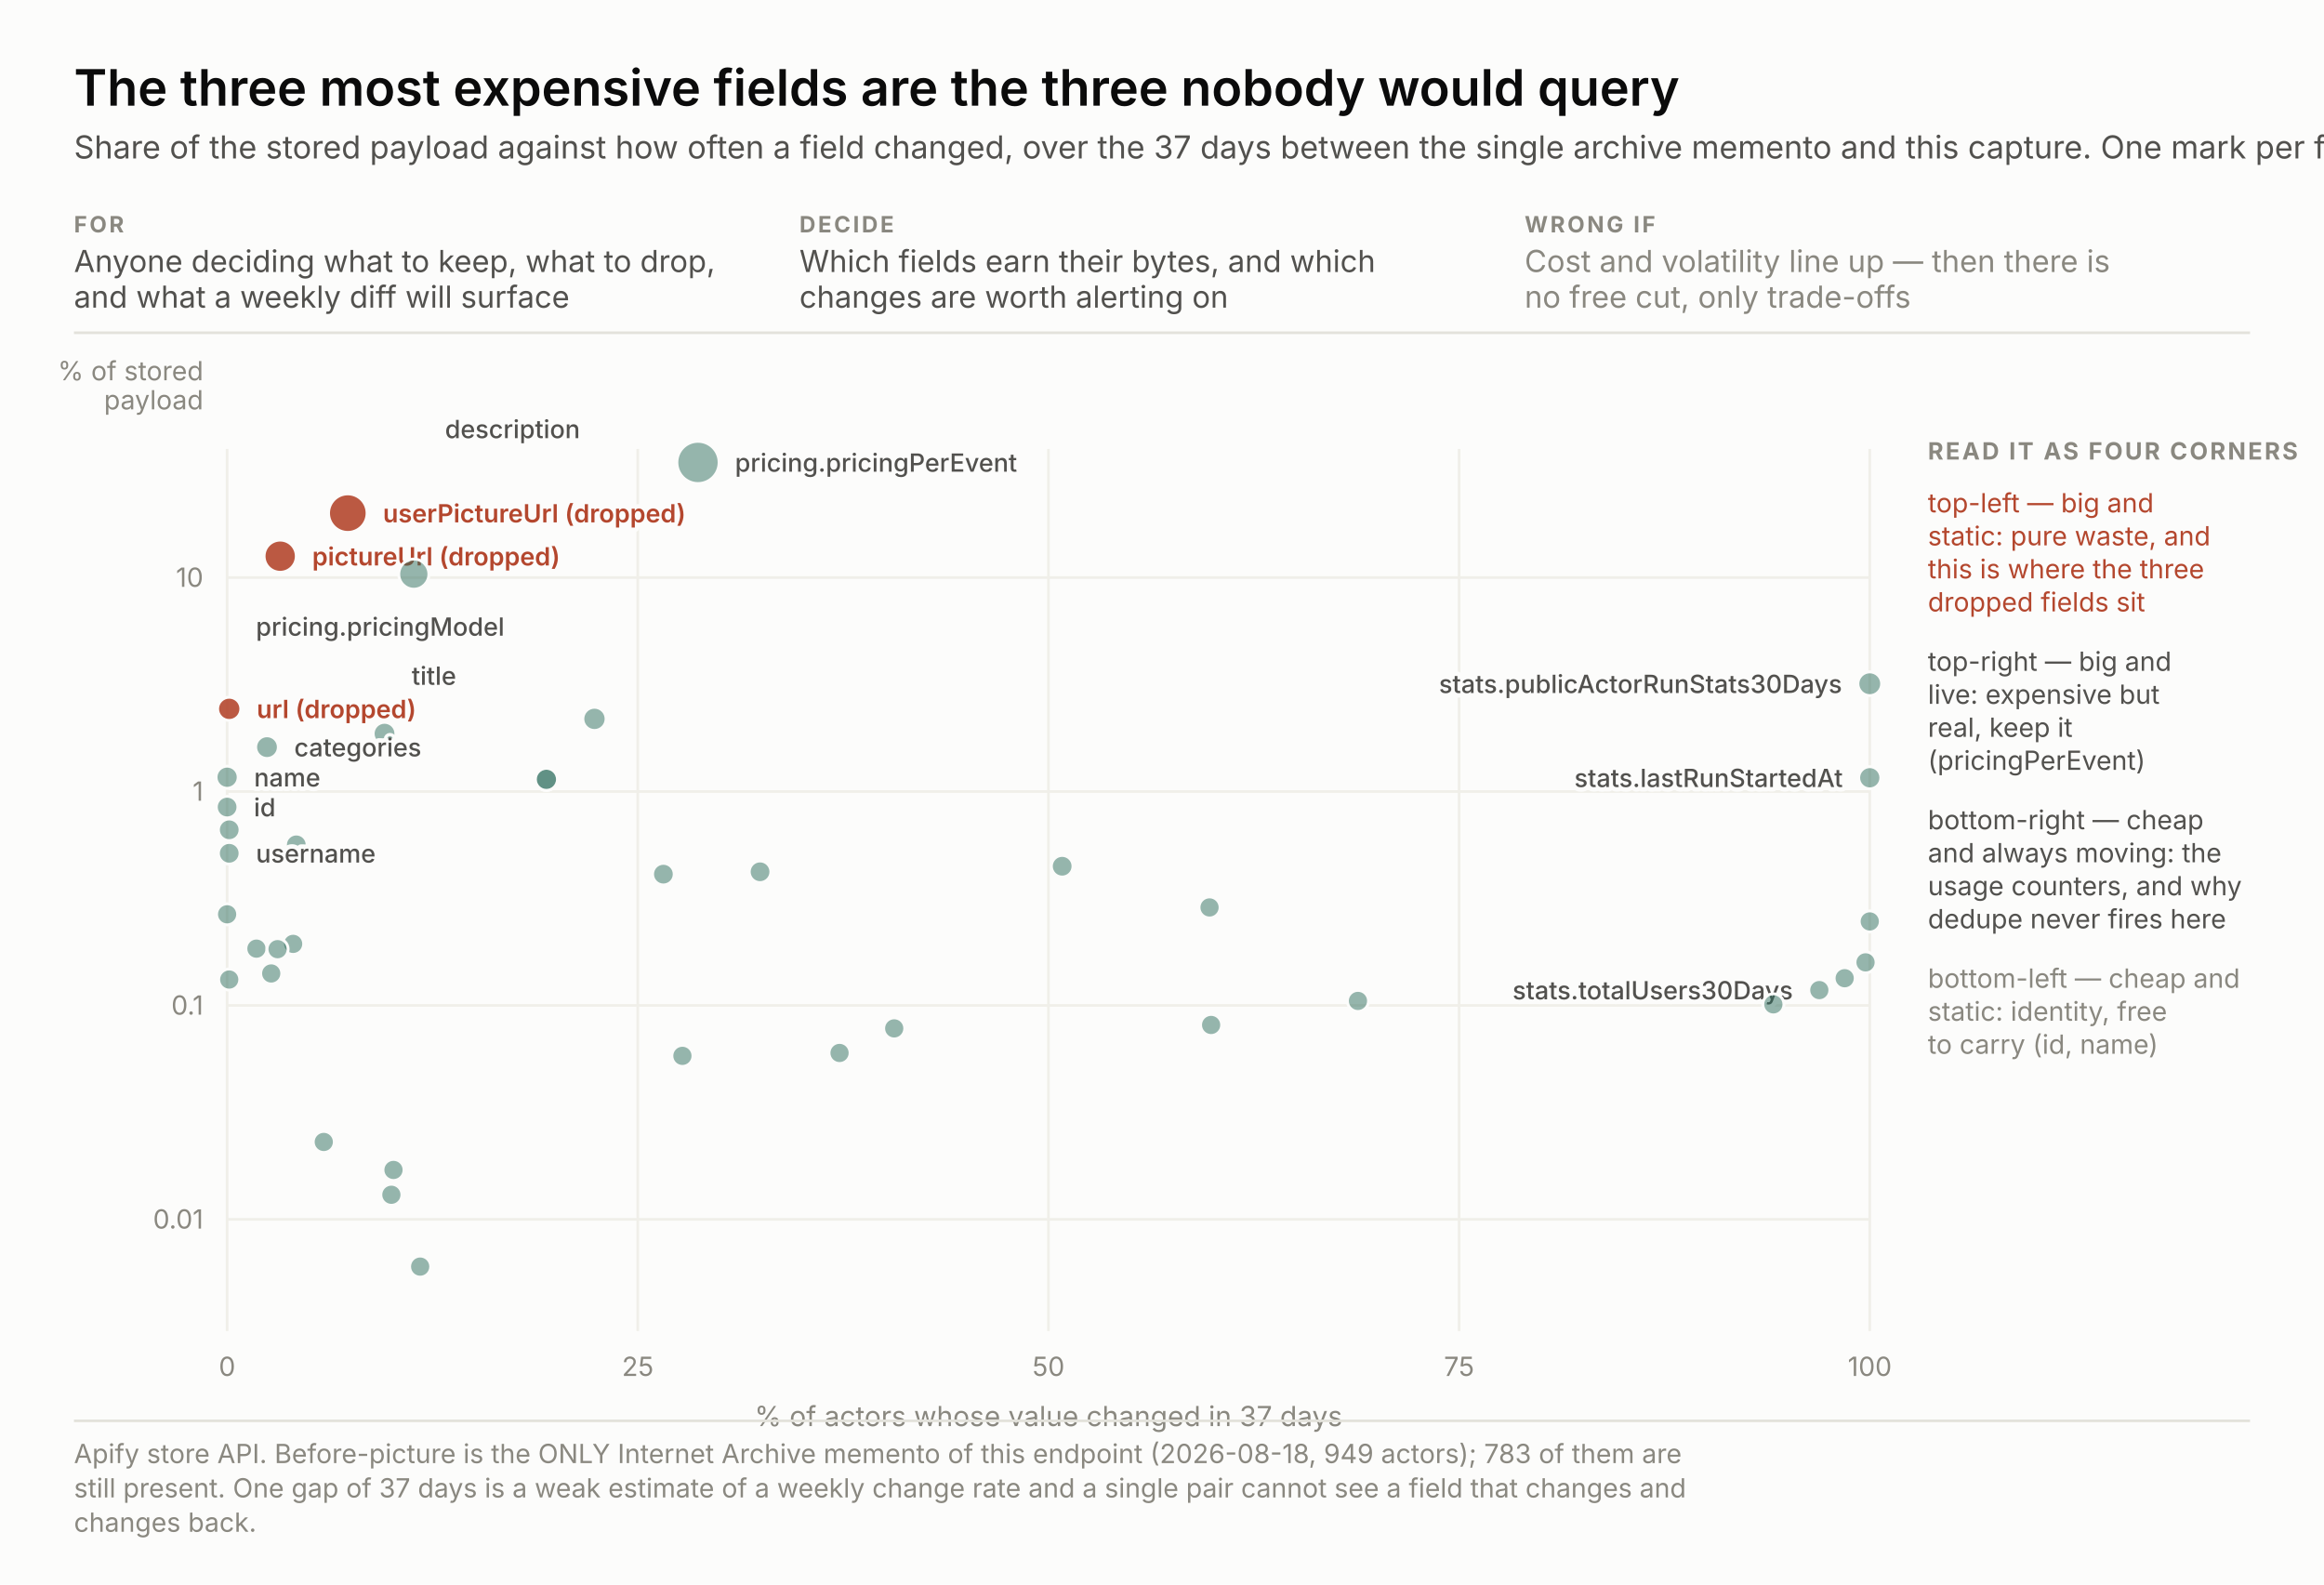
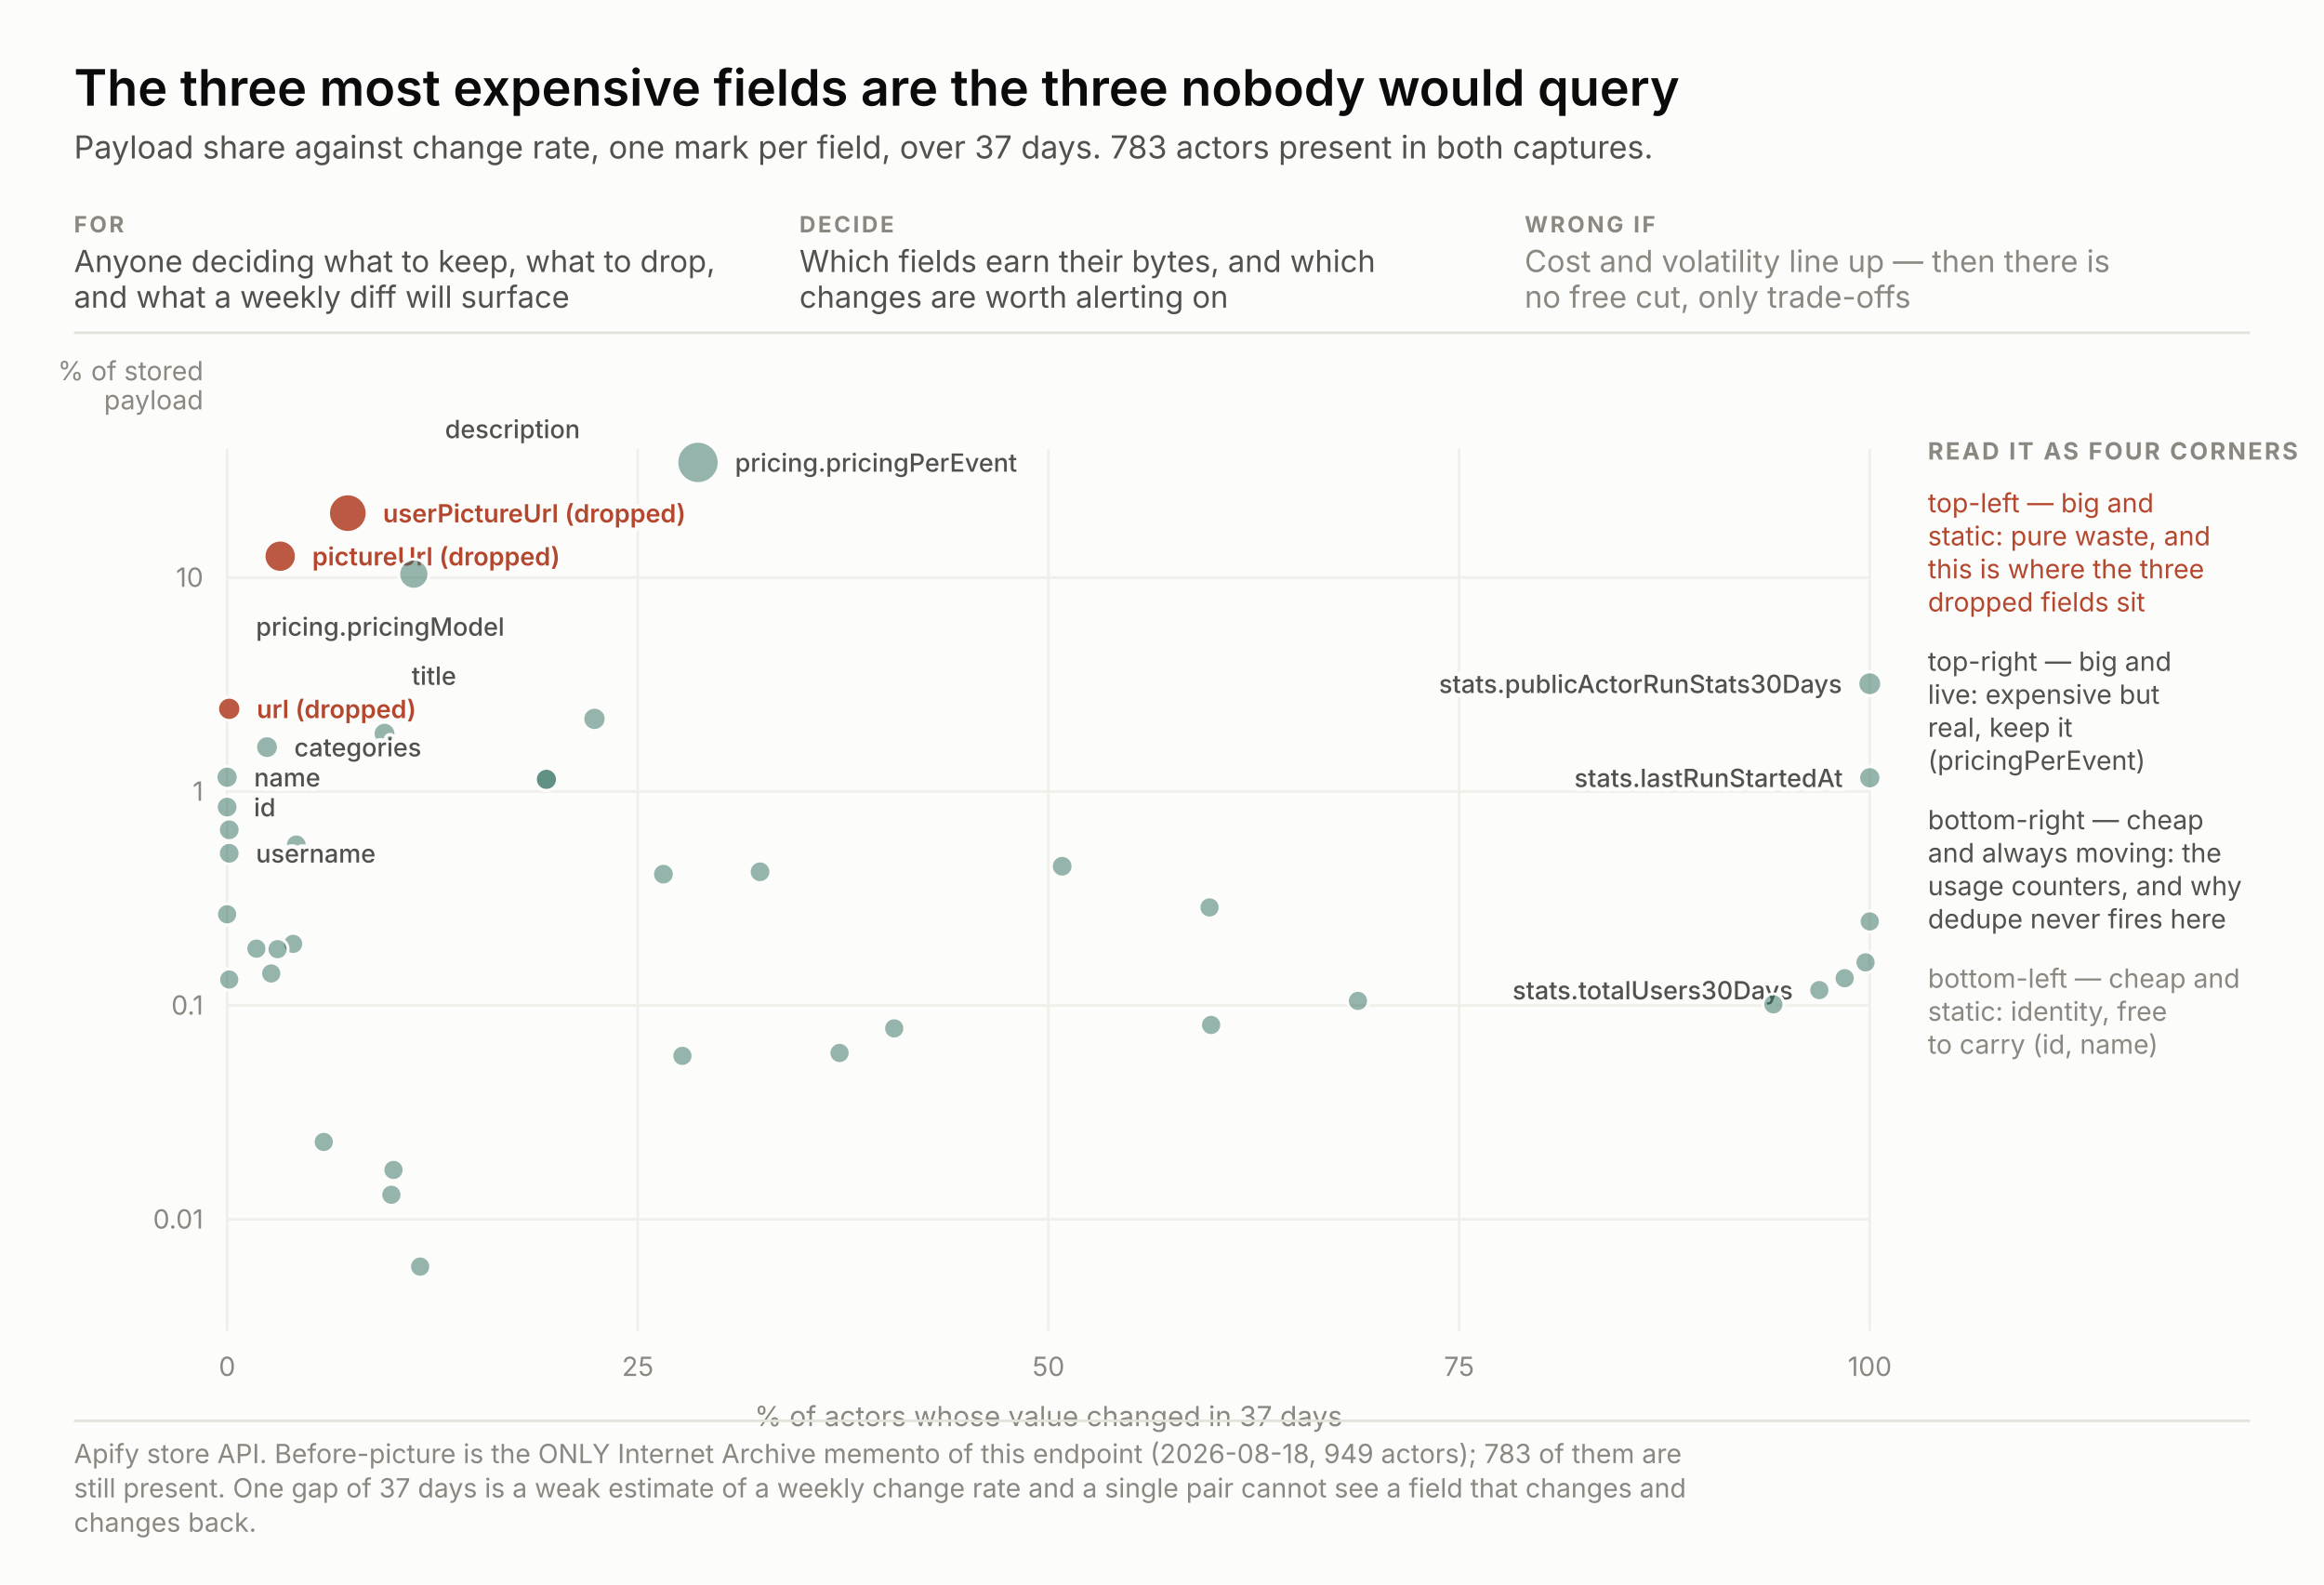
<svg xmlns="http://www.w3.org/2000/svg" width="880" height="600" viewBox="0 0 880 600" font-family="system-ui, -apple-system, &quot;Segoe UI&quot;, sans-serif">
  <rect width="880" height="600" fill="#fcfcfb" />
  <text x="28.0" y="40.0" font-size="19" fill="#0b0b0b" text-anchor="start" font-weight="600" style="font-variant-numeric: tabular-nums">The three most expensive fields are the three nobody would query</text>
-   <text x="28.0" y="60.0" font-size="12" fill="#52514e" text-anchor="start" font-weight="normal" style="font-variant-numeric: tabular-nums">Share of the stored payload against how often a field changed, over the 37 days between the single archive memento and this capture. One mark per field, 783 actors present in both.</text>
+   <text x="28.0" y="60.0" font-size="12" fill="#52514e" text-anchor="start" font-weight="normal" style="font-variant-numeric: tabular-nums">Payload share against change rate, one mark per field, over 37 days. 783 actors present in both captures.</text>
  <text x="28.0" y="88.0" font-size="8.5" fill="#8a8880" text-anchor="start" font-weight="700" letter-spacing="0.9" style="font-variant-numeric: tabular-nums">FOR</text>
  <text x="28.0" y="103.0" font-size="11.5" fill="#52514e" text-anchor="start" font-weight="normal" style="font-variant-numeric: tabular-nums">Anyone deciding what to keep, what to drop,</text>
  <text x="28.0" y="116.5" font-size="11.5" fill="#52514e" text-anchor="start" font-weight="normal" style="font-variant-numeric: tabular-nums">and what a weekly diff will surface</text>
  <text x="302.7" y="88.0" font-size="8.5" fill="#8a8880" text-anchor="start" font-weight="700" letter-spacing="0.9" style="font-variant-numeric: tabular-nums">DECIDE</text>
  <text x="302.7" y="103.0" font-size="11.5" fill="#52514e" text-anchor="start" font-weight="normal" style="font-variant-numeric: tabular-nums">Which fields earn their bytes, and which</text>
  <text x="302.7" y="116.5" font-size="11.5" fill="#52514e" text-anchor="start" font-weight="normal" style="font-variant-numeric: tabular-nums">changes are worth alerting on</text>
  <text x="577.3" y="88.0" font-size="8.5" fill="#8a8880" text-anchor="start" font-weight="700" letter-spacing="0.9" style="font-variant-numeric: tabular-nums">WRONG IF</text>
  <text x="577.3" y="103.0" font-size="11.5" fill="#8a8880" text-anchor="start" font-weight="normal" style="font-variant-numeric: tabular-nums">Cost and volatility line up — then there is</text>
  <text x="577.3" y="116.5" font-size="11.5" fill="#8a8880" text-anchor="start" font-weight="normal" style="font-variant-numeric: tabular-nums">no free cut, only trade-offs</text>
  <line x1="28" y1="126.0" x2="852" y2="126.0" stroke="#e3e2db" />
  <line x1="86.0" y1="170.0" x2="86.0" y2="504" stroke="#f0efe9" />
  <text x="86.0" y="521.0" font-size="10" fill="#8a8880" text-anchor="middle" font-weight="normal" style="font-variant-numeric: tabular-nums">0</text>
  <line x1="241.5" y1="170.0" x2="241.5" y2="504" stroke="#f0efe9" />
  <text x="241.5" y="521.0" font-size="10" fill="#8a8880" text-anchor="middle" font-weight="normal" style="font-variant-numeric: tabular-nums">25</text>
  <line x1="397.0" y1="170.0" x2="397.0" y2="504" stroke="#f0efe9" />
  <text x="397.0" y="521.0" font-size="10" fill="#8a8880" text-anchor="middle" font-weight="normal" style="font-variant-numeric: tabular-nums">50</text>
  <line x1="552.5" y1="170.0" x2="552.5" y2="504" stroke="#f0efe9" />
  <text x="552.5" y="521.0" font-size="10" fill="#8a8880" text-anchor="middle" font-weight="normal" style="font-variant-numeric: tabular-nums">75</text>
  <line x1="708.0" y1="170.0" x2="708.0" y2="504" stroke="#f0efe9" />
  <text x="708.0" y="521.0" font-size="10" fill="#8a8880" text-anchor="middle" font-weight="normal" style="font-variant-numeric: tabular-nums">100</text>
  <line x1="86" y1="461.7" x2="708" y2="461.7" stroke="#f0efe9" />
  <text x="77.0" y="465.2" font-size="10" fill="#8a8880" text-anchor="end" font-weight="normal" style="font-variant-numeric: tabular-nums">0.01</text>
  <line x1="86" y1="380.7" x2="708" y2="380.7" stroke="#f0efe9" />
  <text x="77.0" y="384.2" font-size="10" fill="#8a8880" text-anchor="end" font-weight="normal" style="font-variant-numeric: tabular-nums">0.1</text>
  <line x1="86" y1="299.7" x2="708" y2="299.7" stroke="#f0efe9" />
  <text x="77.0" y="303.2" font-size="10" fill="#8a8880" text-anchor="end" font-weight="normal" style="font-variant-numeric: tabular-nums">1</text>
  <line x1="86" y1="218.7" x2="708" y2="218.7" stroke="#f0efe9" />
  <text x="77.0" y="222.2" font-size="10" fill="#8a8880" text-anchor="end" font-weight="normal" style="font-variant-numeric: tabular-nums">10</text>
  <text x="77.0" y="144.0" font-size="10" fill="#8a8880" text-anchor="end" font-weight="normal" style="font-variant-numeric: tabular-nums">% of stored</text>
  <text x="77.0" y="155.0" font-size="10" fill="#8a8880" text-anchor="end" font-weight="normal" style="font-variant-numeric: tabular-nums">payload</text>
  <text x="397.0" y="540.0" font-size="10.5" fill="#8a8880" text-anchor="middle" font-weight="normal" style="font-variant-numeric: tabular-nums">% of actors whose value changed in 37 days</text>
  <circle cx="264.3" cy="175.1" r="8.0" fill="#2f6f5e" fill-opacity="0.5" stroke="#fcfcfb" stroke-width="1.1" />
  <text x="278.3" y="178.6" fill="none" stroke="#fcfcfb" stroke-width="3.4" stroke-linejoin="round" font-size="9.5" text-anchor="start" font-weight="500" style="font-variant-numeric: tabular-nums">pricing.pricingPerEvent</text>
  <text x="278.3" y="178.6" fill="#52514e" font-size="9.5" text-anchor="start" font-weight="500" style="font-variant-numeric: tabular-nums">pricing.pricingPerEvent</text>
  <circle cx="131.7" cy="194.3" r="7.3" fill="#b4472e" fill-opacity="0.9" stroke="#fcfcfb" stroke-width="1.1" />
  <text x="145.0" y="197.8" fill="none" stroke="#fcfcfb" stroke-width="3.4" stroke-linejoin="round" font-size="9.5" text-anchor="start" font-weight="600" style="font-variant-numeric: tabular-nums">userPictureUrl  (dropped)</text>
  <text x="145.0" y="197.8" fill="#b4472e" font-size="9.5" text-anchor="start" font-weight="600" style="font-variant-numeric: tabular-nums">userPictureUrl  (dropped)</text>
  <circle cx="106.1" cy="210.6" r="6.1" fill="#b4472e" fill-opacity="0.9" stroke="#fcfcfb" stroke-width="1.1" />
  <text x="118.2" y="214.1" fill="none" stroke="#fcfcfb" stroke-width="3.4" stroke-linejoin="round" font-size="9.5" text-anchor="start" font-weight="600" style="font-variant-numeric: tabular-nums">pictureUrl  (dropped)</text>
  <text x="118.2" y="214.1" fill="#b4472e" font-size="9.5" text-anchor="start" font-weight="600" style="font-variant-numeric: tabular-nums">pictureUrl  (dropped)</text>
  <circle cx="156.7" cy="217.4" r="5.7" fill="#2f6f5e" fill-opacity="0.5" stroke="#fcfcfb" stroke-width="1.1" />
  <text x="168.5" y="165.9" fill="none" stroke="#fcfcfb" stroke-width="3.4" stroke-linejoin="round" font-size="9.5" text-anchor="start" font-weight="500" style="font-variant-numeric: tabular-nums">description</text>
  <text x="168.5" y="165.9" fill="#52514e" font-size="9.5" text-anchor="start" font-weight="500" style="font-variant-numeric: tabular-nums">description</text>
  <circle cx="708.0" cy="258.9" r="4.5" fill="#2f6f5e" fill-opacity="0.5" stroke="#fcfcfb" stroke-width="1.1" />
  <text x="697.5" y="262.4" fill="none" stroke="#fcfcfb" stroke-width="3.4" stroke-linejoin="round" font-size="9.5" text-anchor="end" font-weight="500" style="font-variant-numeric: tabular-nums">stats.publicActorRunStats30Days</text>
  <text x="697.5" y="262.4" fill="#52514e" font-size="9.5" text-anchor="end" font-weight="500" style="font-variant-numeric: tabular-nums">stats.publicActorRunStats30Days</text>
  <circle cx="86.8" cy="268.4" r="4.4" fill="#b4472e" fill-opacity="0.9" stroke="#fcfcfb" stroke-width="1.1" />
  <text x="97.2" y="271.9" fill="none" stroke="#fcfcfb" stroke-width="3.4" stroke-linejoin="round" font-size="9.5" text-anchor="start" font-weight="600" style="font-variant-numeric: tabular-nums">url  (dropped)</text>
  <text x="97.2" y="271.9" fill="#b4472e" font-size="9.5" text-anchor="start" font-weight="600" style="font-variant-numeric: tabular-nums">url  (dropped)</text>
  <circle cx="225.1" cy="272.2" r="4.4" fill="#2f6f5e" fill-opacity="0.5" stroke="#fcfcfb" stroke-width="1.1" />
  <circle cx="145.6" cy="277.8" r="4.3" fill="#2f6f5e" fill-opacity="0.5" stroke="#fcfcfb" stroke-width="1.1" />
  <text x="155.9" y="259.3" fill="none" stroke="#fcfcfb" stroke-width="3.4" stroke-linejoin="round" font-size="9.5" text-anchor="start" font-weight="500" style="font-variant-numeric: tabular-nums">title</text>
  <text x="155.9" y="259.3" fill="#52514e" font-size="9.5" text-anchor="start" font-weight="500" style="font-variant-numeric: tabular-nums">title</text>
  <circle cx="101.1" cy="282.9" r="4.3" fill="#2f6f5e" fill-opacity="0.5" stroke="#fcfcfb" stroke-width="1.1" />
  <text x="111.4" y="286.4" fill="none" stroke="#fcfcfb" stroke-width="3.4" stroke-linejoin="round" font-size="9.5" text-anchor="start" font-weight="500" style="font-variant-numeric: tabular-nums">categories</text>
  <text x="111.4" y="286.4" fill="#52514e" font-size="9.5" text-anchor="start" font-weight="500" style="font-variant-numeric: tabular-nums">categories</text>
  <circle cx="86.0" cy="294.3" r="4.2" fill="#2f6f5e" fill-opacity="0.5" stroke="#fcfcfb" stroke-width="1.1" />
  <text x="96.2" y="297.8" fill="none" stroke="#fcfcfb" stroke-width="3.4" stroke-linejoin="round" font-size="9.5" text-anchor="start" font-weight="500" style="font-variant-numeric: tabular-nums">name</text>
  <text x="96.2" y="297.8" fill="#52514e" font-size="9.5" text-anchor="start" font-weight="500" style="font-variant-numeric: tabular-nums">name</text>
  <circle cx="708.0" cy="294.5" r="4.2" fill="#2f6f5e" fill-opacity="0.5" stroke="#fcfcfb" stroke-width="1.1" />
  <text x="697.8" y="298.0" fill="none" stroke="#fcfcfb" stroke-width="3.4" stroke-linejoin="round" font-size="9.5" text-anchor="end" font-weight="500" style="font-variant-numeric: tabular-nums">stats.lastRunStartedAt</text>
  <text x="697.8" y="298.0" fill="#52514e" font-size="9.5" text-anchor="end" font-weight="500" style="font-variant-numeric: tabular-nums">stats.lastRunStartedAt</text>
  <circle cx="206.9" cy="295.1" r="4.2" fill="#2f6f5e" fill-opacity="0.5" stroke="#fcfcfb" stroke-width="1.1" />
  <circle cx="206.9" cy="295.1" r="4.2" fill="#2f6f5e" fill-opacity="0.5" stroke="#fcfcfb" stroke-width="1.1" />
  <circle cx="86.0" cy="305.6" r="4.1" fill="#2f6f5e" fill-opacity="0.5" stroke="#fcfcfb" stroke-width="1.1" />
  <text x="96.1" y="309.1" fill="none" stroke="#fcfcfb" stroke-width="3.4" stroke-linejoin="round" font-size="9.5" text-anchor="start" font-weight="500" style="font-variant-numeric: tabular-nums">id</text>
  <text x="96.1" y="309.1" fill="#52514e" font-size="9.5" text-anchor="start" font-weight="500" style="font-variant-numeric: tabular-nums">id</text>
  <circle cx="86.8" cy="314.2" r="4.1" fill="#2f6f5e" fill-opacity="0.5" stroke="#fcfcfb" stroke-width="1.1" />
  <text x="96.9" y="240.7" fill="none" stroke="#fcfcfb" stroke-width="3.4" stroke-linejoin="round" font-size="9.5" text-anchor="start" font-weight="500" style="font-variant-numeric: tabular-nums">pricing.pricingModel</text>
  <text x="96.9" y="240.7" fill="#52514e" font-size="9.5" text-anchor="start" font-weight="500" style="font-variant-numeric: tabular-nums">pricing.pricingModel</text>
  <circle cx="112.2" cy="319.9" r="4.1" fill="#2f6f5e" fill-opacity="0.5" stroke="#fcfcfb" stroke-width="1.1" />
  <circle cx="86.8" cy="323.1" r="4.1" fill="#2f6f5e" fill-opacity="0.5" stroke="#fcfcfb" stroke-width="1.1" />
  <text x="96.9" y="326.6" fill="none" stroke="#fcfcfb" stroke-width="3.4" stroke-linejoin="round" font-size="9.5" text-anchor="start" font-weight="500" style="font-variant-numeric: tabular-nums">username</text>
  <text x="96.9" y="326.6" fill="#52514e" font-size="9.5" text-anchor="start" font-weight="500" style="font-variant-numeric: tabular-nums">username</text>
  <circle cx="402.2" cy="328.0" r="4.1" fill="#2f6f5e" fill-opacity="0.5" stroke="#fcfcfb" stroke-width="1.1" />
  <circle cx="287.8" cy="330.1" r="4.1" fill="#2f6f5e" fill-opacity="0.5" stroke="#fcfcfb" stroke-width="1.1" />
  <circle cx="251.2" cy="331.0" r="4.1" fill="#2f6f5e" fill-opacity="0.5" stroke="#fcfcfb" stroke-width="1.1" />
  <circle cx="458.0" cy="343.6" r="4.0" fill="#2f6f5e" fill-opacity="0.5" stroke="#fcfcfb" stroke-width="1.1" />
  <circle cx="86.0" cy="346.2" r="4.0" fill="#2f6f5e" fill-opacity="0.5" stroke="#fcfcfb" stroke-width="1.1" />
  <circle cx="708.0" cy="348.9" r="4.0" fill="#2f6f5e" fill-opacity="0.5" stroke="#fcfcfb" stroke-width="1.1" />
  <circle cx="111.0" cy="357.4" r="4.0" fill="#2f6f5e" fill-opacity="0.5" stroke="#fcfcfb" stroke-width="1.1" />
  <circle cx="97.1" cy="359.2" r="4.0" fill="#2f6f5e" fill-opacity="0.5" stroke="#fcfcfb" stroke-width="1.1" />
  <circle cx="105.1" cy="359.4" r="4.0" fill="#2f6f5e" fill-opacity="0.5" stroke="#fcfcfb" stroke-width="1.1" />
  <circle cx="706.4" cy="364.4" r="4.0" fill="#2f6f5e" fill-opacity="0.5" stroke="#fcfcfb" stroke-width="1.1" />
  <circle cx="102.7" cy="368.6" r="4.0" fill="#2f6f5e" fill-opacity="0.5" stroke="#fcfcfb" stroke-width="1.1" />
  <circle cx="698.5" cy="370.4" r="4.0" fill="#2f6f5e" fill-opacity="0.5" stroke="#fcfcfb" stroke-width="1.1" />
  <circle cx="86.8" cy="370.9" r="4.0" fill="#2f6f5e" fill-opacity="0.5" stroke="#fcfcfb" stroke-width="1.1" />
  <circle cx="688.9" cy="374.9" r="4.0" fill="#2f6f5e" fill-opacity="0.5" stroke="#fcfcfb" stroke-width="1.1" />
  <text x="678.9" y="378.4" fill="none" stroke="#fcfcfb" stroke-width="3.4" stroke-linejoin="round" font-size="9.5" text-anchor="end" font-weight="500" style="font-variant-numeric: tabular-nums">stats.totalUsers30Days</text>
  <text x="678.9" y="378.4" fill="#52514e" font-size="9.5" text-anchor="end" font-weight="500" style="font-variant-numeric: tabular-nums">stats.totalUsers30Days</text>
  <circle cx="514.2" cy="379.0" r="4.0" fill="#2f6f5e" fill-opacity="0.5" stroke="#fcfcfb" stroke-width="1.1" />
  <circle cx="671.5" cy="380.3" r="4.0" fill="#2f6f5e" fill-opacity="0.5" stroke="#fcfcfb" stroke-width="1.1" />
  <circle cx="458.6" cy="388.1" r="4.0" fill="#2f6f5e" fill-opacity="0.5" stroke="#fcfcfb" stroke-width="1.1" />
  <circle cx="338.6" cy="389.4" r="4.0" fill="#2f6f5e" fill-opacity="0.5" stroke="#fcfcfb" stroke-width="1.1" />
  <circle cx="317.9" cy="398.7" r="4.0" fill="#2f6f5e" fill-opacity="0.5" stroke="#fcfcfb" stroke-width="1.1" />
  <circle cx="258.4" cy="399.8" r="4.0" fill="#2f6f5e" fill-opacity="0.5" stroke="#fcfcfb" stroke-width="1.1" />
  <circle cx="122.6" cy="432.4" r="4.0" fill="#2f6f5e" fill-opacity="0.5" stroke="#fcfcfb" stroke-width="1.1" />
  <circle cx="149.0" cy="443.0" r="4.0" fill="#2f6f5e" fill-opacity="0.5" stroke="#fcfcfb" stroke-width="1.1" />
  <circle cx="148.2" cy="452.4" r="4.0" fill="#2f6f5e" fill-opacity="0.5" stroke="#fcfcfb" stroke-width="1.1" />
  <circle cx="159.1" cy="479.6" r="4.0" fill="#2f6f5e" fill-opacity="0.5" stroke="#fcfcfb" stroke-width="1.1" />
  <text x="730.0" y="174.0" font-size="9" fill="#8a8880" text-anchor="start" font-weight="700" letter-spacing="0.8" style="font-variant-numeric: tabular-nums">READ IT AS FOUR CORNERS</text>
  <text x="730.0" y="194.0" font-size="10" fill="#b4472e" text-anchor="start" font-weight="normal" style="font-variant-numeric: tabular-nums">top-left — big and</text>
  <text x="730.0" y="206.5" font-size="10" fill="#b4472e" text-anchor="start" font-weight="normal" style="font-variant-numeric: tabular-nums">static: pure waste, and</text>
  <text x="730.0" y="219.0" font-size="10" fill="#b4472e" text-anchor="start" font-weight="normal" style="font-variant-numeric: tabular-nums">this is where the three</text>
  <text x="730.0" y="231.5" font-size="10" fill="#b4472e" text-anchor="start" font-weight="normal" style="font-variant-numeric: tabular-nums">dropped fields sit</text>
  <text x="730.0" y="254.0" font-size="10" fill="#52514e" text-anchor="start" font-weight="normal" style="font-variant-numeric: tabular-nums">top-right — big and</text>
  <text x="730.0" y="266.5" font-size="10" fill="#52514e" text-anchor="start" font-weight="normal" style="font-variant-numeric: tabular-nums">live: expensive but</text>
  <text x="730.0" y="279.0" font-size="10" fill="#52514e" text-anchor="start" font-weight="normal" style="font-variant-numeric: tabular-nums">real, keep it</text>
  <text x="730.0" y="291.5" font-size="10" fill="#52514e" text-anchor="start" font-weight="normal" style="font-variant-numeric: tabular-nums">(pricingPerEvent)</text>
  <text x="730.0" y="314.0" font-size="10" fill="#52514e" text-anchor="start" font-weight="normal" style="font-variant-numeric: tabular-nums">bottom-right — cheap</text>
  <text x="730.0" y="326.5" font-size="10" fill="#52514e" text-anchor="start" font-weight="normal" style="font-variant-numeric: tabular-nums">and always moving: the</text>
  <text x="730.0" y="339.0" font-size="10" fill="#52514e" text-anchor="start" font-weight="normal" style="font-variant-numeric: tabular-nums">usage counters, and why</text>
  <text x="730.0" y="351.5" font-size="10" fill="#52514e" text-anchor="start" font-weight="normal" style="font-variant-numeric: tabular-nums">dedupe never fires here</text>
  <text x="730.0" y="374.0" font-size="10" fill="#8a8880" text-anchor="start" font-weight="normal" style="font-variant-numeric: tabular-nums">bottom-left — cheap and</text>
  <text x="730.0" y="386.5" font-size="10" fill="#8a8880" text-anchor="start" font-weight="normal" style="font-variant-numeric: tabular-nums">static: identity, free</text>
  <text x="730.0" y="399.0" font-size="10" fill="#8a8880" text-anchor="start" font-weight="normal" style="font-variant-numeric: tabular-nums">to carry (id, name)</text>
  <line x1="28" y1="538.0" x2="852" y2="538.0" stroke="#e3e2db" />
  <text x="28.0" y="554.0" font-size="10" fill="#8a8880" text-anchor="start" font-weight="normal" style="font-variant-numeric: tabular-nums">Apify store API. Before-picture is the ONLY Internet Archive memento of this endpoint (2026-08-18, 949 actors); 783 of them are</text>
  <text x="28.0" y="567.0" font-size="10" fill="#8a8880" text-anchor="start" font-weight="normal" style="font-variant-numeric: tabular-nums">still present. One gap of 37 days is a weak estimate of a weekly change rate and a single pair cannot see a field that changes and</text>
  <text x="28.0" y="580.0" font-size="10" fill="#8a8880" text-anchor="start" font-weight="normal" style="font-variant-numeric: tabular-nums">changes back.</text>
</svg>
